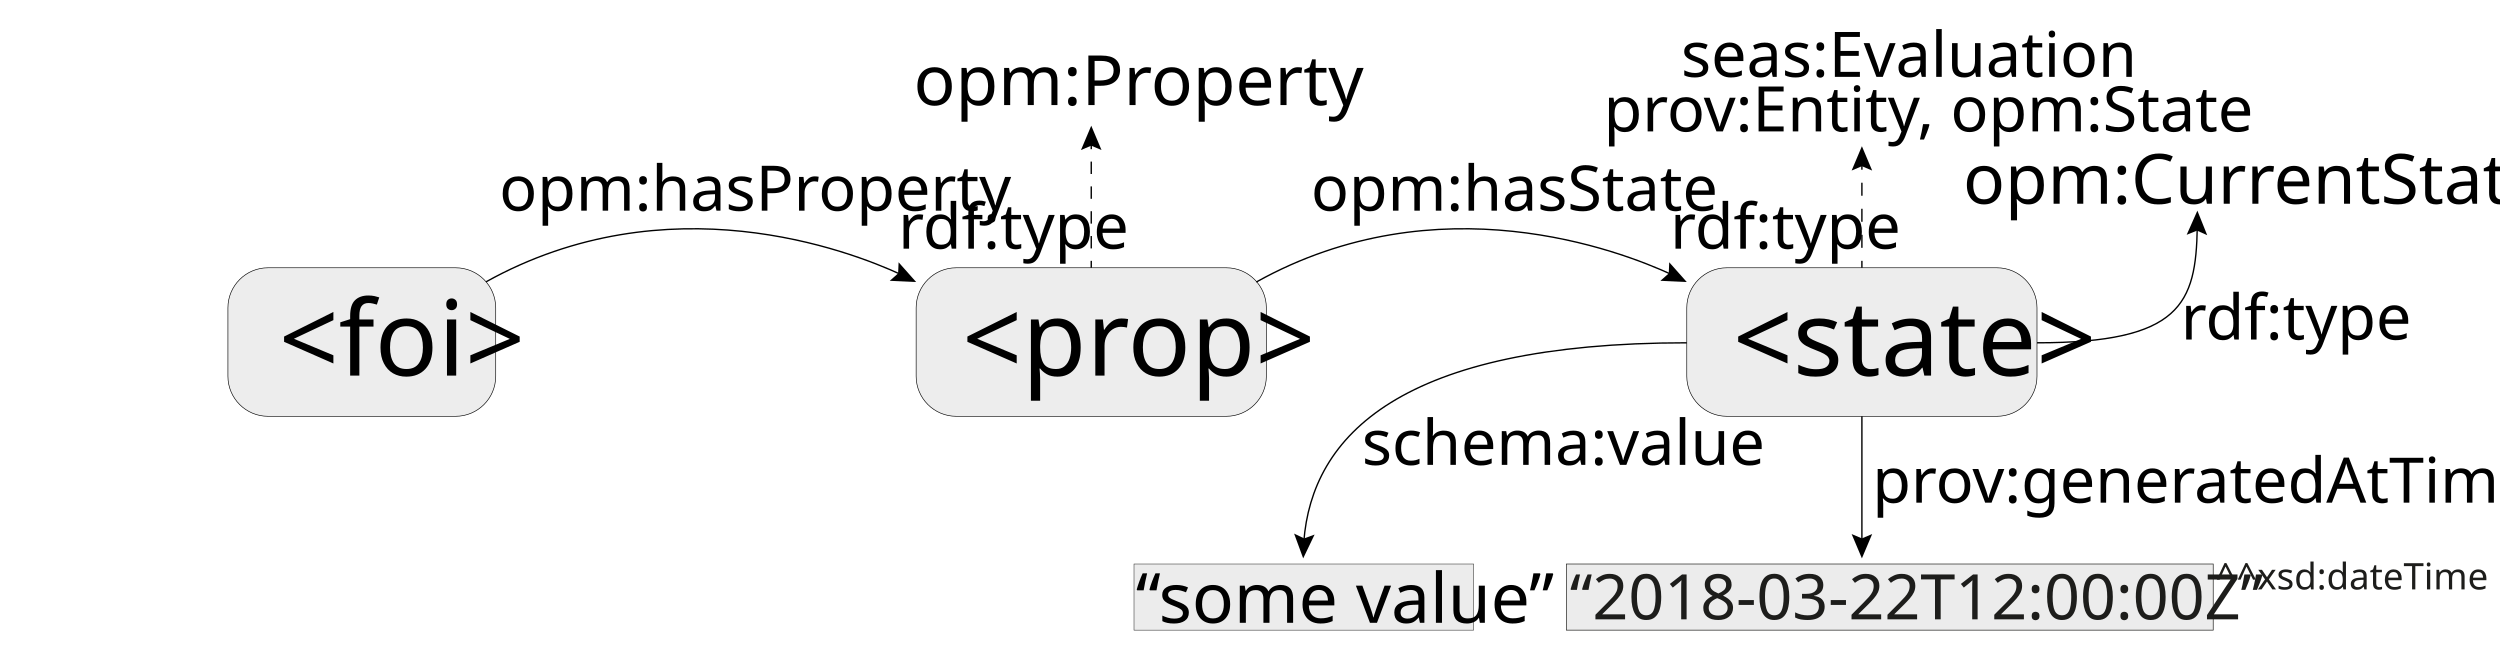
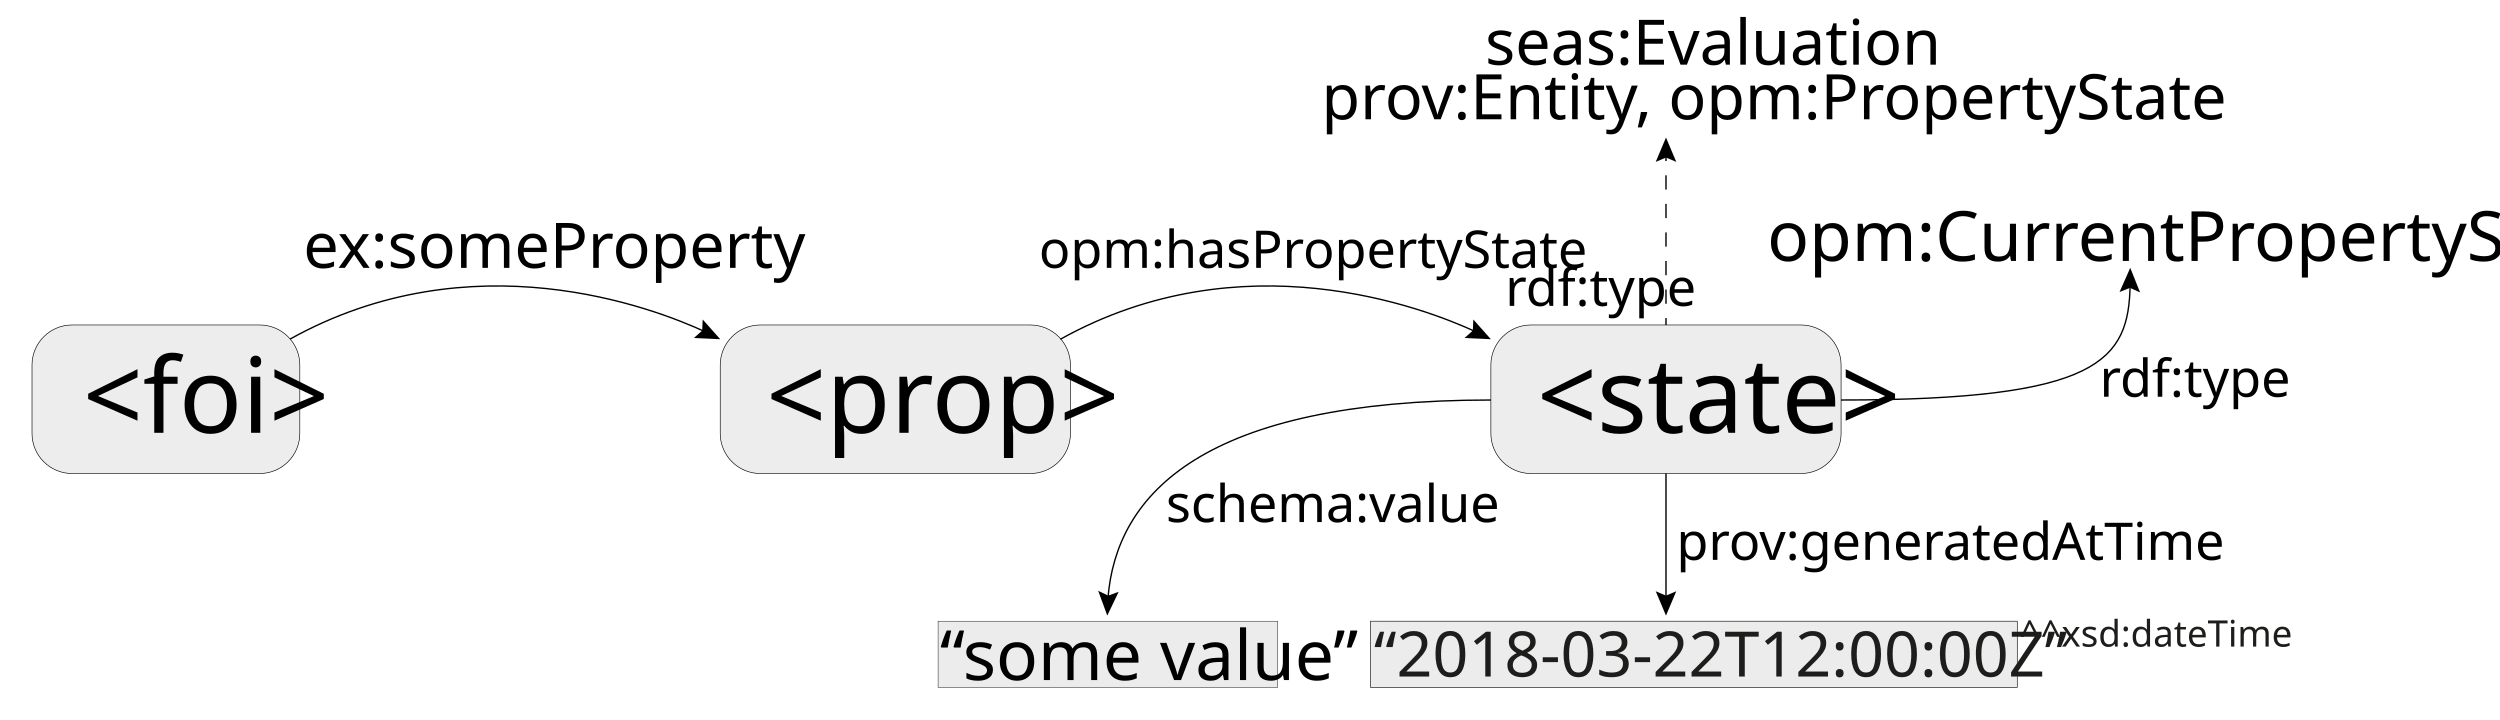
- <svg xmlns="http://www.w3.org/2000/svg" version="1.1" id="Layer_1" x="0px" y="0px" width="721px" height="191px" viewBox="0 0 721 191" enable-background="new 0 0 721 191" xml:space="preserve">
-   <rect x="327.047" y="162.66" fill="#ECECEC" stroke="#1D1D1B" stroke-width="0.143" stroke-miterlimit="10" width="97.938" height="19.074" />
-   <path fill="#EDEDED" stroke="#000000" stroke-width="0.181" stroke-miterlimit="10" d="M365.217,108.5  c0,6.379-5.188,11.563-11.575,11.563h-77.854c-6.391,0-11.572-5.184-11.572-11.563V88.789c0-6.391,5.182-11.563,11.572-11.563  h77.854c6.387,0,11.575,5.172,11.575,11.563V108.5z" />
+ <svg xmlns="http://www.w3.org/2000/svg" version="1.1" id="Layer_1" x="0px" y="0px" width="721px" height="207.5px" viewBox="0 -16.5 721 207.5" enable-background="new 0 -16.5 721 207.5" xml:space="preserve">
+   <rect x="270.547" y="162.66" fill="#ECECEC" stroke="#1D1D1B" stroke-width="0.143" stroke-miterlimit="10" width="97.938" height="19.074" />
+   <path fill="#EDEDED" stroke="#000000" stroke-width="0.181" stroke-miterlimit="10" d="M308.717,108.5  c0,6.379-5.188,11.563-11.575,11.563h-77.854c-6.391,0-11.572-5.184-11.572-11.563V88.789c0-6.391,5.182-11.563,11.572-11.563  h77.854c6.387,0,11.575,5.172,11.575,11.563V108.5z" />
  <g>
-     <text transform="matrix(1 0 0 1 277.4819 108.3291)" font-family="'GeosansLight'" font-size="30.2">&lt;prop&gt;</text>
+     <text transform="matrix(1 0 0 1 220.9819 108.3291)" font-family="'GeosansLight'" font-size="30.2">&lt;prop&gt;</text>
  </g>
-   <path fill="#EDEDED" stroke="#000000" stroke-width="0.181" stroke-miterlimit="10" d="M587.467,108.5  c0,6.379-5.188,11.563-11.574,11.563h-77.852c-6.391,0-11.574-5.184-11.574-11.563V88.789c0-6.391,5.187-11.563,11.574-11.563  h77.852c6.39,0,11.574,5.172,11.574,11.563V108.5z" />
+   <path fill="#EDEDED" stroke="#000000" stroke-width="0.181" stroke-miterlimit="10" d="M530.967,108.5  c0,6.379-5.188,11.563-11.574,11.563h-77.852c-6.391,0-11.574-5.184-11.574-11.563V88.789c0-6.391,5.187-11.563,11.574-11.563  h77.852c6.39,0,11.574,5.172,11.574,11.563V108.5z" />
  <g>
-     <text transform="matrix(1 0 0 1 499.7764 108.3291)" font-family="'GeosansLight'" font-size="30.2">&lt;state&gt;</text>
+     <text transform="matrix(1 0 0 1 443.2764 108.3291)" font-family="'GeosansLight'" font-size="30.2">&lt;state&gt;</text>
  </g>
  <g>
-     <text transform="matrix(1 0 0 1 143.9805 60.751)" font-family="'GeosansLight'" font-size="18.12">opm:hasProperty</text>
+     <text transform="matrix(1 0 0 1 87.4805 60.751)" font-family="'GeosansLight'" font-size="18.12">ex:someProperty</text>
  </g>
  <g>
-     <text transform="matrix(1 0 0 1 259.0361 71.7139)" font-family="'GeosansLight'" font-size="18.12">rdf:type</text>
-   </g>
-   <g>
-     <text transform="matrix(1 0 0 1 481.668 71.7139)" font-family="'GeosansLight'" font-size="18.12">rdf:type</text>
-   </g>
-   <g>
-     <text transform="matrix(1 0 0 1 539.9805 144.9717)" font-family="'GeosansLight'" font-size="18.12">prov:generatedAtTime</text>
-   </g>
-   <g>
-     <text transform="matrix(1 0 0 1 628.9502 97.9229)" font-family="'GeosansLight'" font-size="18.12">rdf:type</text>
-   </g>
-   <g>
-     <text transform="matrix(1 0 0 1 392.7686 134.0664)" font-family="'GeosansLight'" font-size="18.12">schema:value</text>
-   </g>
-   <g>
-     <text transform="matrix(1 0 0 1 263.4868 30.3057)" font-family="'GeosansLight'" font-size="20">opm:Property</text>
+     <text transform="matrix(1 0 0 1 434.1143 71.7139)" font-family="'GeosansLight'" font-size="15">rdf:type</text>
  </g>
  <g>
    <g>
-       <path fill="none" stroke="#000000" stroke-width="0.4" stroke-miterlimit="10" d="M140.072,81.334    c52.412-29.183,104.823-9.084,119.868-2.121" />
+       <text transform="matrix(1 0 0 1 483.4805 144.9717)" font-family="'GeosansLight'" font-size="15">prov:generatedAtTime</text>
+     </g>
+   </g>
+   <g>
+     <g>
+       <text transform="matrix(1 0 0 1 605.5244 97.9229)" font-family="'GeosansLight'" font-size="15">rdf:type</text>
+     </g>
+   </g>
+   <g>
+     <g>
+       <text transform="matrix(1 0 0 1 336.2686 134.0664)" font-family="'GeosansLight'" font-size="15">schema:value</text>
+     </g>
+   </g>
+   <g>
+     <g>
+       <path fill="none" stroke="#000000" stroke-width="0.4" stroke-miterlimit="10" d="M83.572,81.334    c52.412-29.183,104.823-9.084,119.868-2.121" />
      <g>
-         <polygon points="256.604,80.984 259.015,78.853 259.155,75.637 264.218,81.334    " />
+         <polygon points="200.104,80.984 202.515,78.853 202.655,75.637 207.718,81.334    " />
      </g>
    </g>
  </g>
  <g>
    <g>
-       <path fill="none" stroke="#000000" stroke-width="0.4" stroke-miterlimit="10" d="M362.322,81.334    c52.412-29.183,104.819-9.084,119.867-2.121" />
+       <path fill="none" stroke="#000000" stroke-width="0.4" stroke-miterlimit="10" d="M305.822,81.334    c52.412-29.183,104.819-9.084,119.867-2.121" />
      <g>
-         <polygon points="478.853,80.984 481.265,78.853 481.403,75.637 486.467,81.334    " />
-       </g>
-     </g>
-   </g>
-   <g>
-     <text transform="matrix(1 0 0 1 378.0781 60.751)" font-family="'GeosansLight'" font-size="18.12">opm:hasState</text>
-   </g>
-   <g>
-     <text transform="matrix(1 0 0 1 327.5952 179.6221)" font-family="'GeosansLight'" font-size="20">“some value”</text>
-   </g>
-   <g>
-     <g>
-       <line fill="none" stroke="#000000" stroke-width="0.4" stroke-miterlimit="10" x1="314.716" y1="77.225" x2="314.716" y2="75.225" />
-       <line fill="none" stroke="#000000" stroke-width="0.4" stroke-miterlimit="10" stroke-dasharray="3.578,3.578" x1="314.716" y1="71.647" x2="314.716" y2="44.814" />
-       <line fill="none" stroke="#000000" stroke-width="0.4" stroke-miterlimit="10" x1="314.716" y1="43.026" x2="314.716" y2="41.026" />
-       <g>
-         <polygon points="317.678,43.272 314.716,42.014 311.753,43.272 314.716,36.25    " />
-       </g>
-     </g>
-   </g>
-   <g>
-     <text transform="matrix(1 0 0 1 484.8105 22.1592)" font-family="'GeosansLight'" font-size="18.12">seas:Evaluation</text>
-     <text transform="matrix(1 0 0 1 462.4873 37.9033)" font-family="'GeosansLight'" font-size="18.12">prov:Entity, opm:State</text>
-   </g>
-   <g>
-     <text transform="matrix(1 0 0 1 566.1543 58.7529)" font-family="'GeosansLight'" font-size="20">opm:CurrentState</text>
-   </g>
-   <g>
-     <g>
-       <line fill="none" stroke="#000000" stroke-width="0.4" stroke-miterlimit="10" x1="536.971" y1="77.225" x2="536.971" y2="75.225" />
-       <line fill="none" stroke="#000000" stroke-width="0.4" stroke-miterlimit="10" stroke-dasharray="3.755,3.755" x1="536.971" y1="71.47" x2="536.971" y2="50.819" />
-       <line fill="none" stroke="#000000" stroke-width="0.4" stroke-miterlimit="10" x1="536.971" y1="48.942" x2="536.971" y2="46.942" />
-       <g>
-         <polygon points="539.934,49.188 536.971,47.93 534.008,49.188 536.971,42.166    " />
+         <polygon points="422.353,80.984 424.765,78.853 424.903,75.637 429.967,81.334    " />
      </g>
    </g>
  </g>
  <g>
    <g>
-       <line fill="none" stroke="#000000" stroke-width="0.4" stroke-miterlimit="10" x1="536.971" y1="120.063" x2="536.971" y2="156.262" />
+       <text transform="matrix(1 0 0 1 299.6182 60.751)" font-family="'GeosansLight'" font-size="15">opm:hasPropertyState</text>
+     </g>
+   </g>
+   <g>
+     <text transform="matrix(1 0 0 1 271.0952 179.6221)" font-family="'GeosansLight'" font-size="20">“some value”</text>
+   </g>
+   <g>
+     <text transform="matrix(1 0 0 1 428.3105 2.1592)" font-family="'GeosansLight'" font-size="18.12">seas:Evaluation</text>
+     <text transform="matrix(1 0 0 1 381.1133 17.9033)" font-family="'GeosansLight'" font-size="18.12">prov:Entity, opm:PropertyState</text>
+   </g>
+   <g>
+     <text transform="matrix(1 0 0 1 509.6543 58.7529)" font-family="'GeosansLight'" font-size="20">opm:CurrentPropertyState</text>
+   </g>
+   <g>
+     <g>
+       <line fill="none" stroke="#000000" stroke-width="0.4" stroke-miterlimit="10" x1="480.471" y1="120.063" x2="480.471" y2="156.262" />
      <g>
-         <polygon points="534.008,154.016 536.971,155.273 539.934,154.016 536.971,161.037    " />
+         <polygon points="477.508,154.016 480.471,155.273 483.434,154.016 480.471,161.037    " />
      </g>
    </g>
  </g>
  <g>
    <g>
-       <path fill="none" stroke="#000000" stroke-width="0.4" stroke-miterlimit="10" d="M587.471,98.865    c41.566,0,45.839-11.304,46.223-33.335" />
+       <path fill="none" stroke="#000000" stroke-width="0.4" stroke-miterlimit="10" d="M530.967,98.865    c74.609,0,82.983-11.304,83.367-33.335" />
      <g>
-         <polygon points="636.558,67.828 633.618,66.515 630.633,67.719 633.725,60.752    " />
+         <polygon points="617.198,67.828 614.259,66.515 611.273,67.719 614.365,60.752    " />
      </g>
    </g>
  </g>
  <g>
    <g>
-       <path fill="none" stroke="#000000" stroke-width="0.4" stroke-miterlimit="10" d="M486.467,98.865    c-82.585,0-108.139,26.806-110.451,57.4" />
+       <path fill="none" stroke="#000000" stroke-width="0.4" stroke-miterlimit="10" d="M429.967,98.865    c-82.585,0-108.139,26.806-110.451,57.4" />
      <g>
-         <polygon points="373.214,153.882 376.113,155.279 379.132,154.163 375.839,161.037    " />
+         <polygon points="316.714,153.882 319.613,155.279 322.632,154.163 319.339,161.037    " />
      </g>
    </g>
  </g>
-   <path fill="#EDEDED" stroke="#000000" stroke-width="0.181" stroke-miterlimit="10" d="M142.965,108.5  c0,6.379-5.188,11.563-11.574,11.563H77.304c-6.391,0-11.572-5.184-11.572-11.563V88.789c0-6.391,5.182-11.563,11.572-11.563h54.087  c6.387,0,11.574,5.172,11.574,11.563V108.5L142.965,108.5z" />
+   <path fill="#EDEDED" stroke="#000000" stroke-width="0.181" stroke-miterlimit="10" d="M86.465,108.5  c0,6.379-5.188,11.563-11.574,11.563H20.804c-6.391,0-11.572-5.184-11.572-11.563V88.789c0-6.391,5.182-11.563,11.572-11.563h54.087  c6.387,0,11.574,5.172,11.574,11.563V108.5L86.465,108.5z" />
  <g>
-     <text transform="matrix(1 0 0 1 80.4136 108.3291)" font-family="'GeosansLight'" font-size="30.2">&lt;foi&gt;</text>
+     <text transform="matrix(1 0 0 1 23.9136 108.3291)" font-family="'GeosansLight'" font-size="30.2">&lt;foi&gt;</text>
  </g>
-   <rect x="451.744" y="162.66" fill="#ECECEC" stroke="#1D1D1B" stroke-width="0.197" stroke-miterlimit="10" width="186.547" height="19.074" />
-   <text transform="matrix(1 0 0 1 452.7441 178.6221)" fill="#1D1D1B" font-family="'GeosansLight'" font-size="18.12">“2018-03-22T12:00:00Z”</text>
-   <text transform="matrix(1 0 0 1 638.918 169.9824)" fill="#1D1D1B" font-family="'GeosansLight'" font-size="10.564">^^xsd:dateTime</text>
+   <rect x="395.244" y="162.66" fill="#ECECEC" stroke="#1D1D1B" stroke-width="0.197" stroke-miterlimit="10" width="186.547" height="19.074" />
+   <text transform="matrix(1 0 0 1 396.2441 178.6221)" fill="#1D1D1B" font-family="'GeosansLight'" font-size="18.12">“2018-03-22T12:00:00Z”</text>
+   <text transform="matrix(1 0 0 1 582.418 169.9824)" fill="#1D1D1B" font-family="'GeosansLight'" font-size="10.564">^^xsd:dateTime</text>
+   <g>
+     <g>
+       <line fill="none" stroke="#000000" stroke-width="0.4" stroke-miterlimit="10" x1="480.471" y1="77.225" x2="480.471" y2="75.225" />
+       <line fill="none" stroke="#000000" stroke-width="0.4" stroke-miterlimit="10" stroke-dasharray="4.117,4.117" x1="480.471" y1="71.108" x2="480.471" y2="32" />
+       <line fill="none" stroke="#000000" stroke-width="0.4" stroke-miterlimit="10" x1="480.471" y1="29.942" x2="480.471" y2="27.942" />
+       <g>
+         <polygon points="483.434,30.188 480.471,28.93 477.508,30.188 480.471,23.166    " />
+       </g>
+     </g>
+   </g>
</svg>
